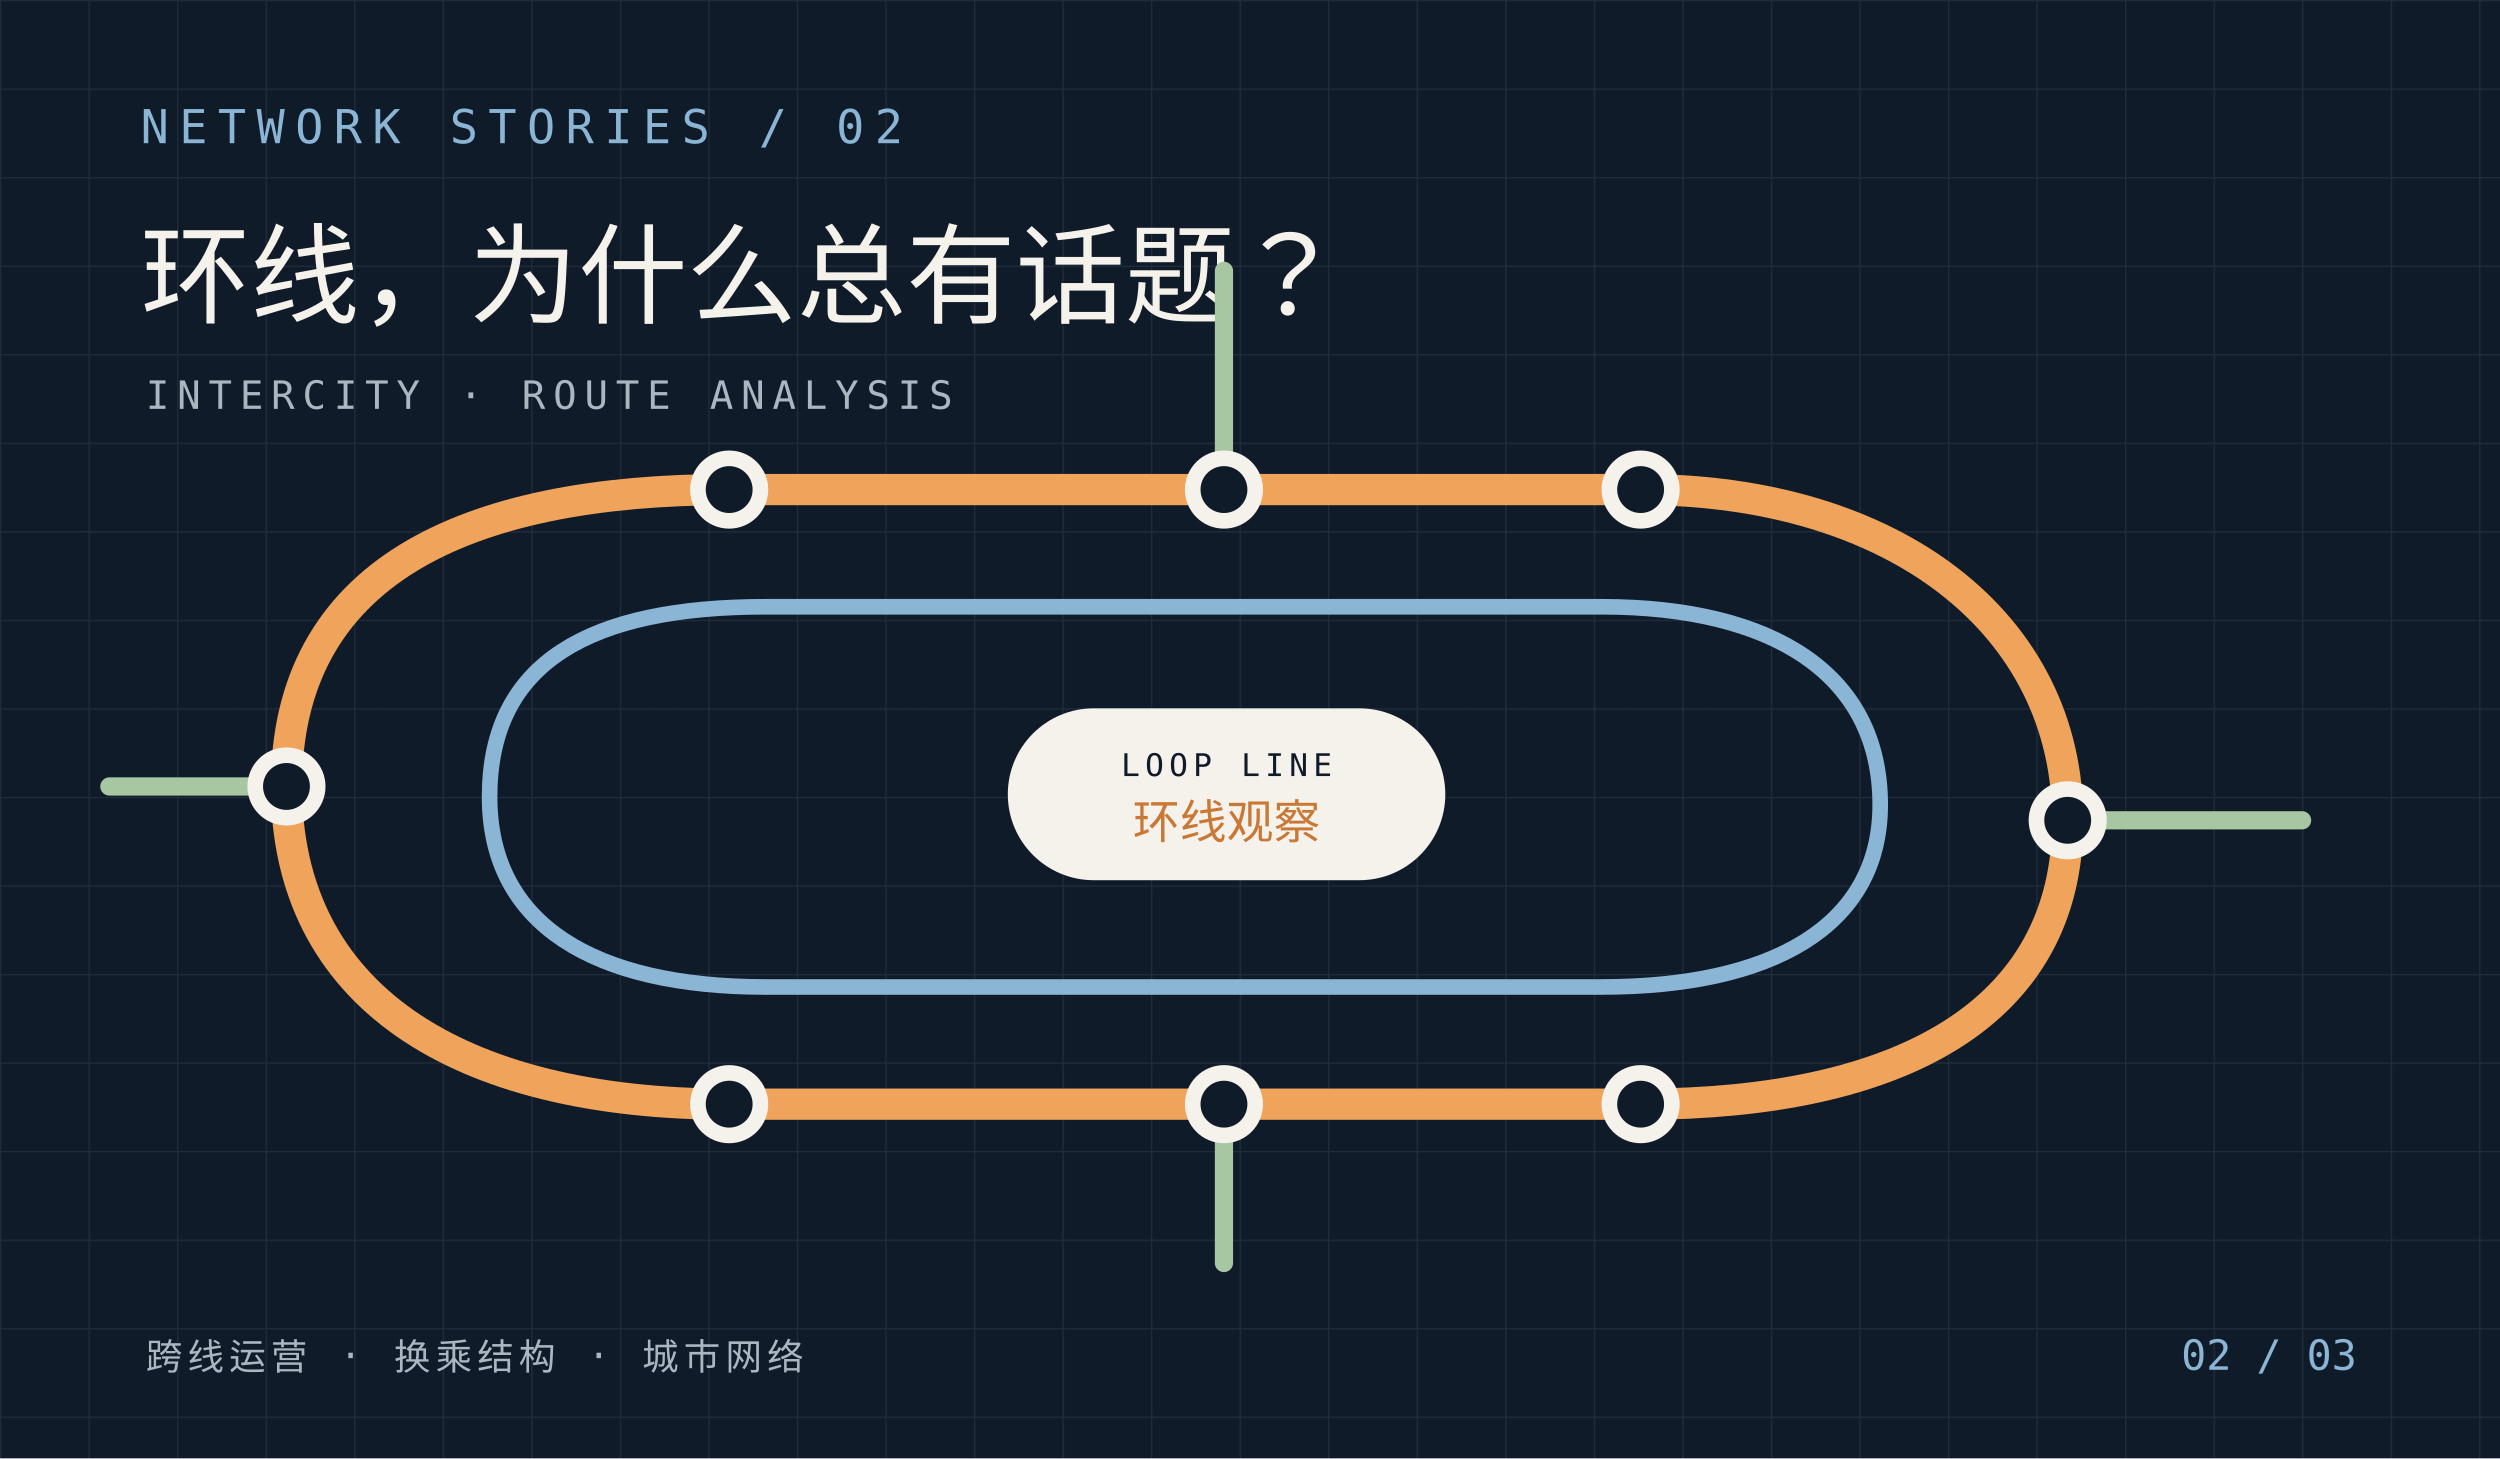
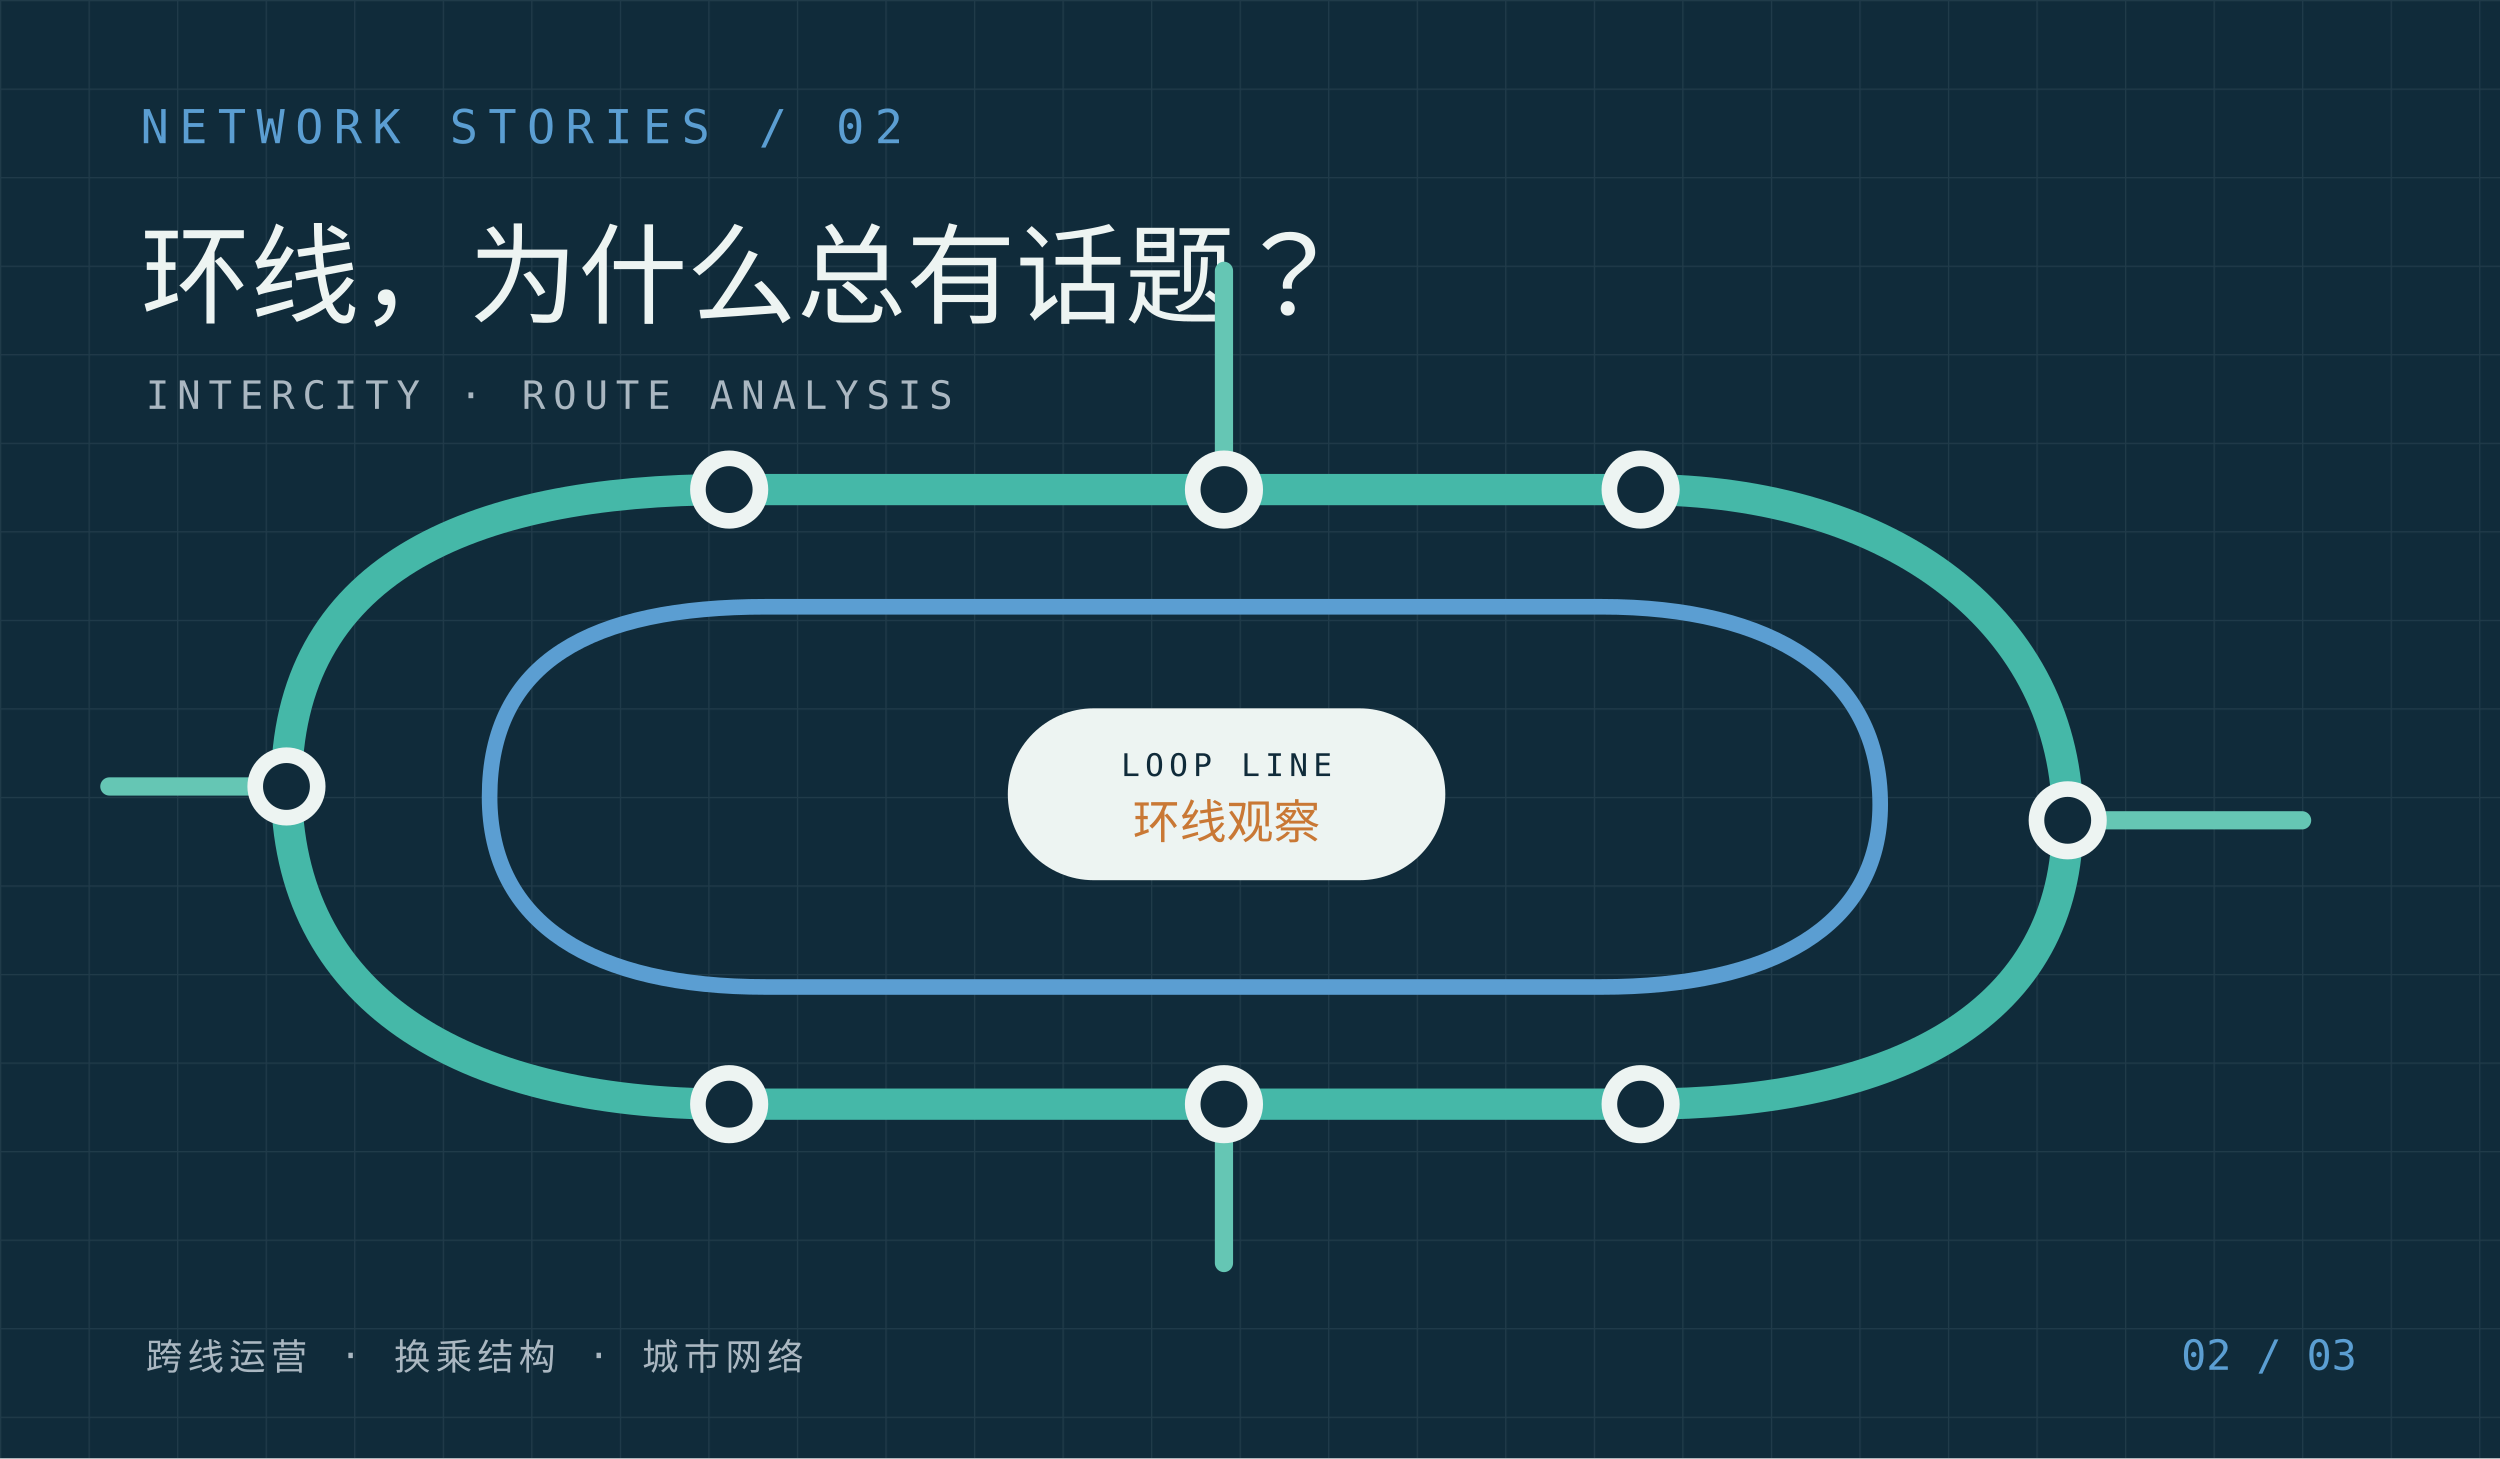
<svg xmlns="http://www.w3.org/2000/svg" viewBox="0 0 960 560">
  <defs>
    <pattern id="grid" width="34" height="34" patternUnits="userSpaceOnUse">
      <path d="M34 0H0V34" fill="none" stroke="#bdc9d2" stroke-opacity=".1" />
    </pattern>
  </defs>
-   <rect width="960" height="560" fill="#101b2a" />
+   <rect width="960" height="560" fill="#102b3a" />
  <rect width="960" height="560" fill="url(#grid)" />
-   <text x="54" y="55" fill="#8bb5d5" font-family="monospace" font-size="18" letter-spacing="4">NETWORK STORIES / 02</text>
-   <text x="54" y="121" fill="#f5f2eb" font-family="'Noto Serif SC',serif" font-size="42">环线，为什么总有话题？</text>
+   <text x="54" y="55" fill="#5b9ed2" font-family="monospace" font-size="18" letter-spacing="4">NETWORK STORIES / 02</text>
+   <text x="54" y="121" fill="#edf4f2" font-family="'Noto Serif SC',serif" font-size="42">环线，为什么总有话题？</text>
  <text x="56" y="157" fill="#aab7c1" font-family="monospace" font-size="15" letter-spacing="3">INTERCITY · ROUTE ANALYSIS</text>
-   <path d="M110 302C110 220 178 188 280 188H630C728 188 794 240 794 315C794 389 730 424 630 424H280C175 424 110 382 110 302Z" fill="none" stroke="#f0a35b" stroke-width="12" stroke-linecap="round" />
-   <path d="M188 306C188 254 227 233 294 233H615C681 233 722 259 722 309C722 356 680 379 615 379H294C228 379 188 355 188 306Z" fill="none" stroke="#8bb5d5" stroke-width="6" />
-   <path d="M470 188V104M470 424V485M110 302H42M794 315H884" fill="none" stroke="#a7c7a3" stroke-width="7" stroke-linecap="round" />
-   <g fill="#101b2a" stroke="#f5f2eb" stroke-width="6">
+   <path d="M110 302C110 220 178 188 280 188H630C728 188 794 240 794 315C794 389 730 424 630 424H280C175 424 110 382 110 302Z" fill="none" stroke="#45b8a8" stroke-width="12" stroke-linecap="round" />
+   <path d="M188 306C188 254 227 233 294 233H615C681 233 722 259 722 309C722 356 680 379 615 379H294C228 379 188 355 188 306Z" fill="none" stroke="#5b9ed2" stroke-width="6" />
+   <path d="M470 188V104M470 424V485M110 302H42M794 315H884" fill="none" stroke="#65c6b4" stroke-width="7" stroke-linecap="round" />
+   <g fill="#102b3a" stroke="#edf4f2" stroke-width="6">
    <circle cx="280" cy="188" r="12" />
    <circle cx="630" cy="188" r="12" />
    <circle cx="794" cy="315" r="12" />
    <circle cx="630" cy="424" r="12" />
    <circle cx="280" cy="424" r="12" />
    <circle cx="110" cy="302" r="12" />
    <circle cx="470" cy="188" r="12" />
    <circle cx="470" cy="424" r="12" />
  </g>
-   <rect x="387" y="272" width="168" height="66" rx="33" fill="#f5f2eb" />
-   <text x="471" y="298" text-anchor="middle" fill="#101b2a" font-family="monospace" font-size="12" letter-spacing="2">LOOP LINE</text>
+   <rect x="387" y="272" width="168" height="66" rx="33" fill="#edf4f2" />
+   <text x="471" y="298" text-anchor="middle" fill="#102b3a" font-family="monospace" font-size="12" letter-spacing="2">LOOP LINE</text>
  <text x="471" y="322" text-anchor="middle" fill="#c97835" font-family="'Noto Serif SC',serif" font-size="18">环线观察</text>
  <text x="56" y="526" fill="#aab7c1" font-family="monospace" font-size="14" letter-spacing="2">跨线运营 · 换乘结构 · 城市网络</text>
-   <text x="905" y="526" text-anchor="end" fill="#8bb5d5" font-family="monospace" font-size="16">02 / 03</text>
+   <text x="905" y="526" text-anchor="end" fill="#5b9ed2" font-family="monospace" font-size="16">02 / 03</text>
</svg>
